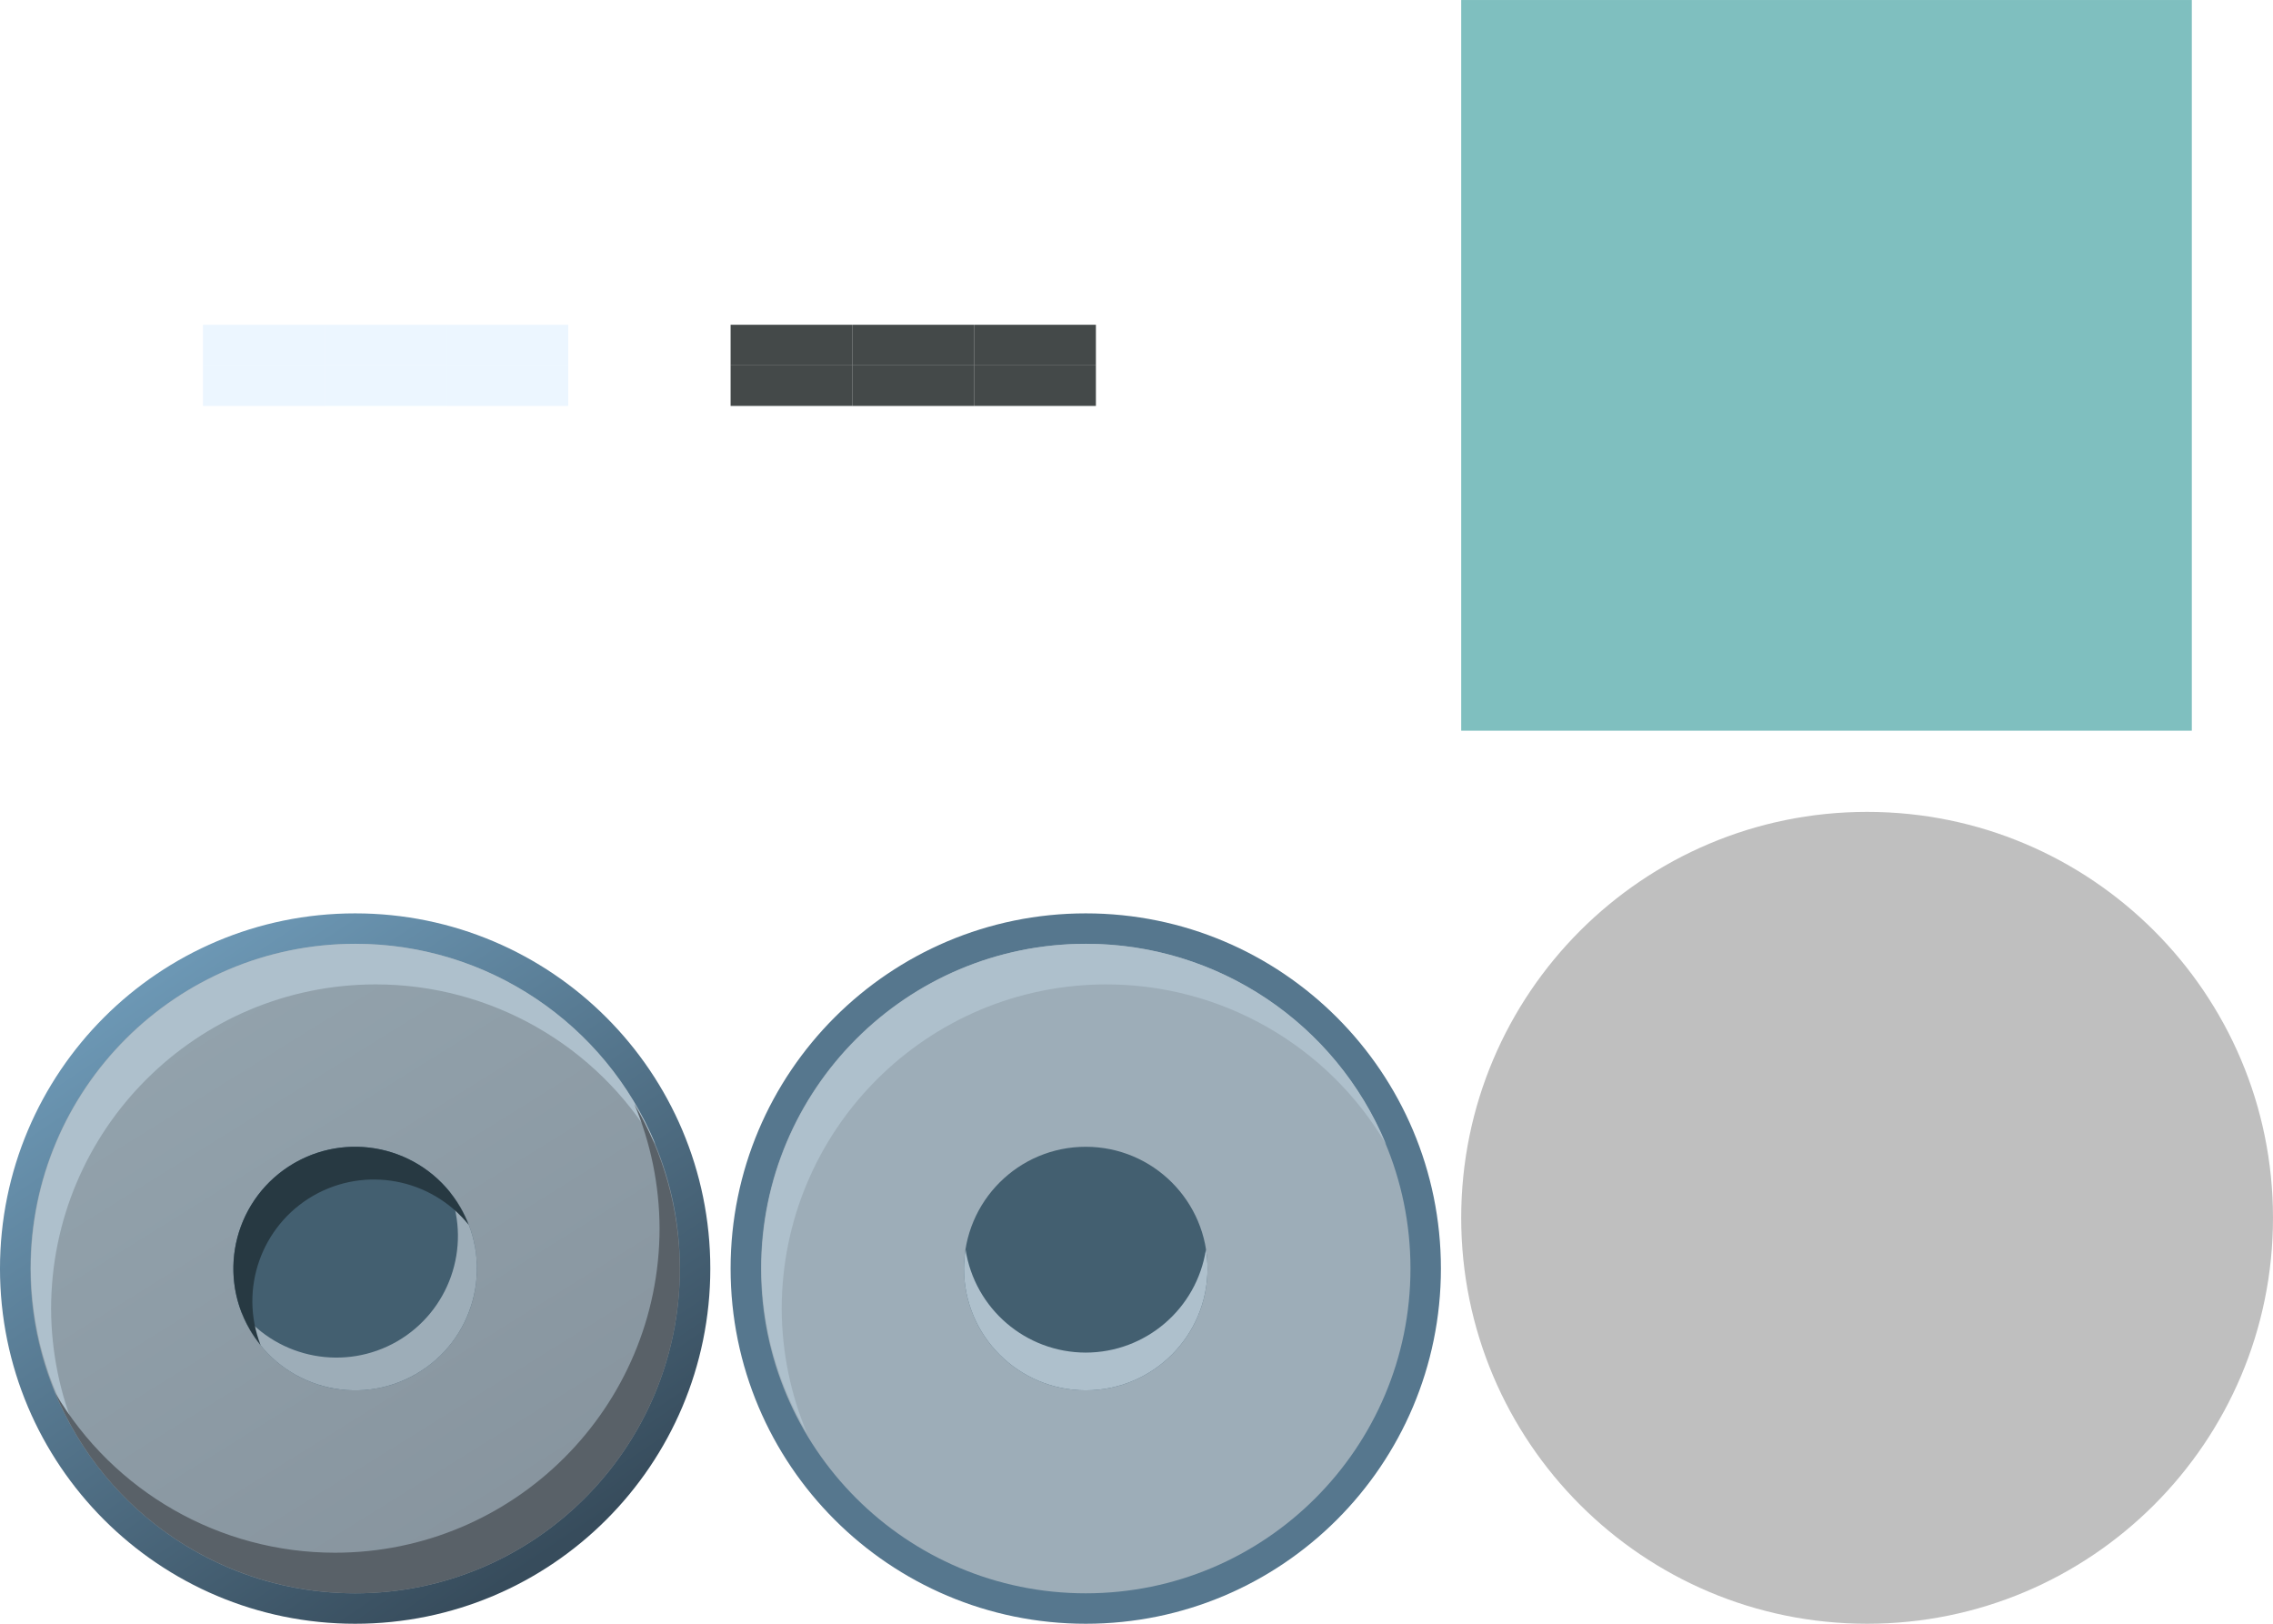
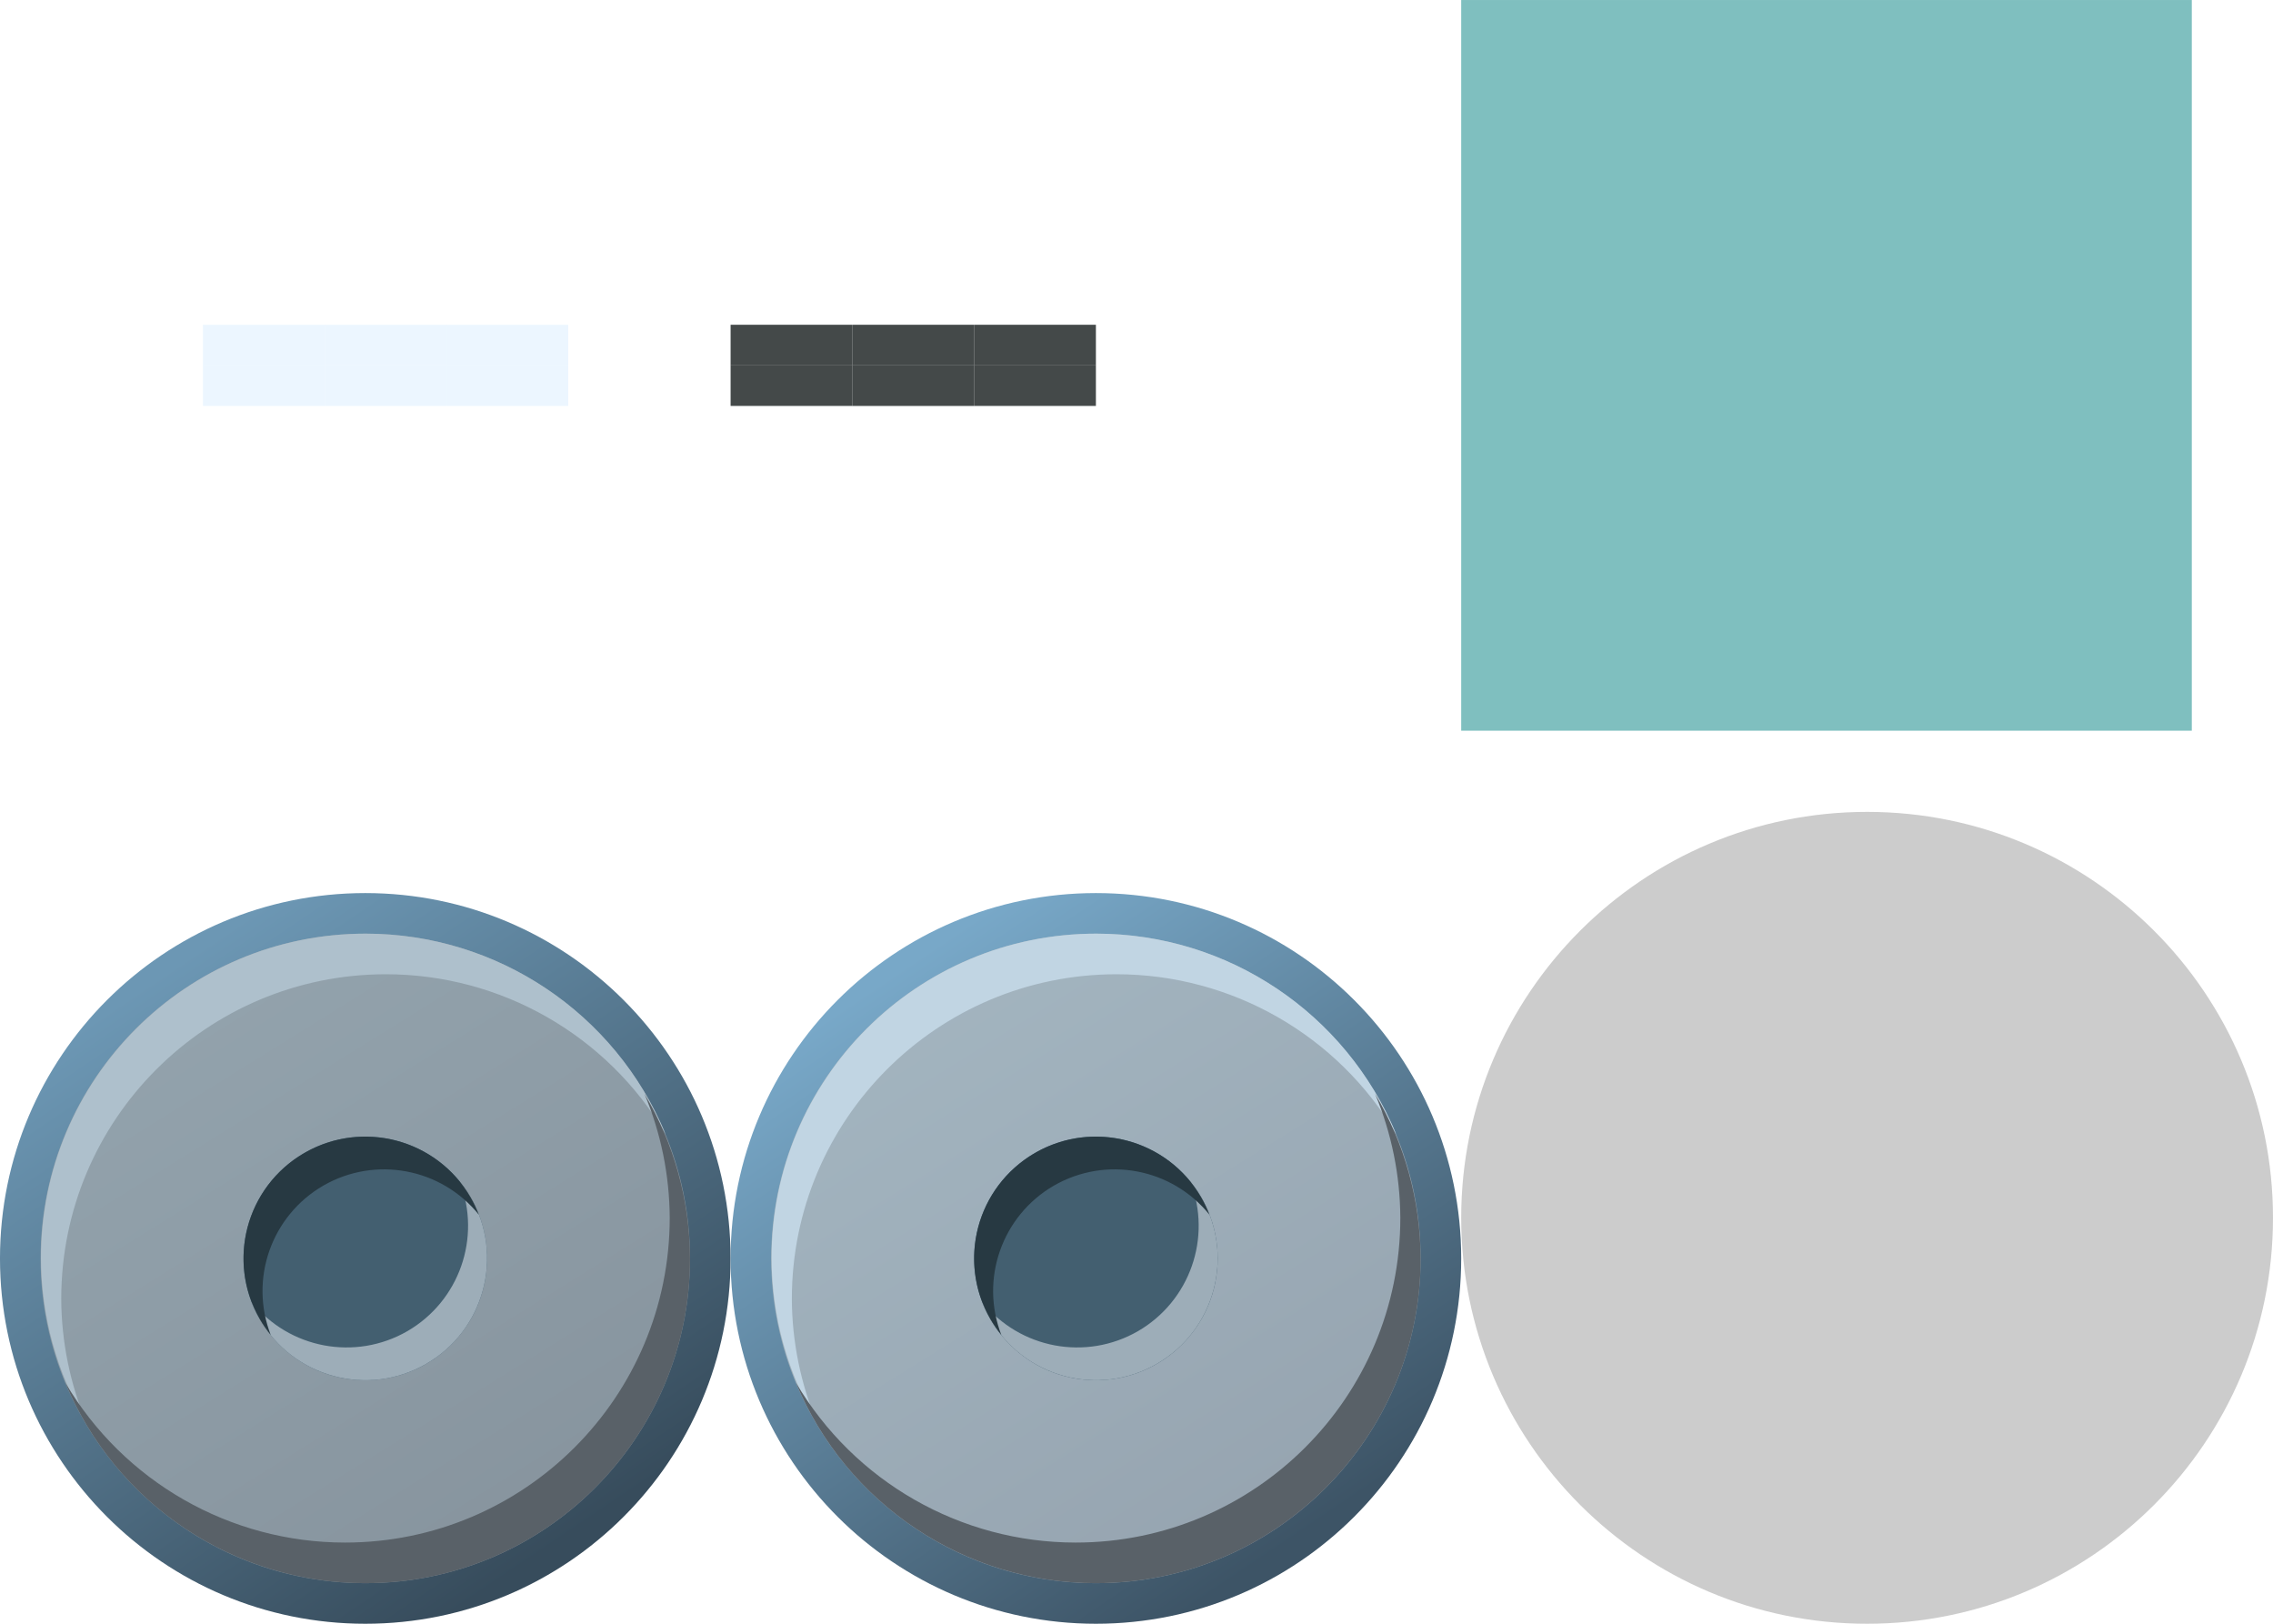
<svg xmlns="http://www.w3.org/2000/svg" xmlns:xlink="http://www.w3.org/1999/xlink" id="svg2755" version="1.1" viewBox="0 0 56 40" height="40" width="56">
  <defs id="defs2749">
    <linearGradient id="linearGradient3">
      <stop style="stop-color:#93a3ad;stop-opacity:1;" offset="0" id="stop3" />
      <stop style="stop-color:#87949e;stop-opacity:1;" offset="1" id="stop4" />
    </linearGradient>
    <linearGradient id="linearGradient1">
      <stop style="stop-color:#6c97b4;stop-opacity:1;" offset="0" id="stop1" />
      <stop style="stop-color:#374c5c;stop-opacity:1;" offset="1" id="stop2" />
    </linearGradient>
    <linearGradient xlink:href="#linearGradient1" id="linearGradient2" x1="6.407" y1="109.771" x2="15.935" y2="123.943" gradientUnits="userSpaceOnUse" gradientTransform="translate(42.25,4.750002)" />
    <linearGradient xlink:href="#linearGradient3" id="linearGradient4" x1="7.824" y1="109.24" x2="16.467" y2="123.146" gradientUnits="userSpaceOnUse" gradientTransform="translate(42.25,4.750002)" />
+     <linearGradient xlink:href="#linearGradient6049" id="linearGradient13" gradientUnits="userSpaceOnUse" gradientTransform="translate(42.25,4.750002)" x1="7.824" y1="109.24" x2="16.467" y2="123.146" />
+     <linearGradient xlink:href="#linearGradient8769" id="linearGradient14" gradientUnits="userSpaceOnUse" gradientTransform="translate(42.25,4.750002)" x1="6.407" y1="109.771" x2="15.935" y2="123.943" />
+     <linearGradient id="linearGradient8769">
+       <stop style="stop-color:#78a8c8;stop-opacity:1" offset="0" id="stop14" />
+       <stop style="stop-color:#3d5466;stop-opacity:1" offset="1" id="stop15" />
+     </linearGradient>
+     <linearGradient id="linearGradient6049">
+       <stop style="stop-color:#a3b5c0;stop-opacity:1" offset="0" id="stop16" />
+       <stop style="stop-color:#96a4b0;stop-opacity:1" offset="1" id="stop17" />
+     </linearGradient>
  </defs>
  <g id="layer1" transform="translate(-44.67119,-90.44569)">
    <rect style="opacity:0.5;fill:#008080;fill-opacity:1;stroke:none;stroke-width:0.909;stroke-miterlimit:4;stroke-dasharray:none;stroke-opacity:0.628" id="hint-handle-size" width="18" height="18" x="80.671" y="90.446" />
    <path class="ColorScheme-Text" id="groove-center" d="m 65.671,102.446 v 3 h 3 v -3 z" style="opacity:1;fill:none;fill-opacity:1" />
    <path class="ColorScheme-Text" style="opacity:1;fill:none;fill-opacity:1" d="m 62.671,102.446 v 3 h 3 v -3 z" id="groove-left" />
    <path class="ColorScheme-Text" style="opacity:1;fill:none;fill-opacity:1" d="m 68.671,102.446 v 3 h 3 v -3 z" id="groove-right" />
    <path style="opacity:1;fill:none;fill-opacity:1" d="m 52.671,102.446 v 3 h 3 v -3 z" id="groove-highlight-center" class="ColorScheme-Text" />
    <path id="groove-highlight-left" d="m 49.671,102.446 v 3 h 3 v -3 z" style="opacity:1;fill:none;fill-opacity:1" class="ColorScheme-Text" />
    <path id="groove-highlight-right" d="m 55.671,102.446 v 3 h 3 v -3 z" style="opacity:1;fill:none;fill-opacity:1" class="ColorScheme-Text" />
    <g id="groove-highlight-top" transform="translate(-11,8.221964)" style="opacity:1">
      <rect style="opacity:0.8;fill:none;fill-opacity:1;stroke:none;stroke-width:1.5;stroke-linecap:round;stroke-linejoin:round;stroke-miterlimit:4;stroke-dasharray:none;stroke-opacity:0.259" id="rect1557" width="3" height="1" x="63.671" y="89.224" />
      <rect y="88.224" x="63.671" height="1" width="3" id="rect1559" style="opacity:1;fill:none;fill-opacity:0.883;stroke:none;stroke-width:1.5;stroke-linecap:round;stroke-linejoin:round;stroke-miterlimit:4;stroke-dasharray:none;stroke-opacity:0.259" />
      <rect style="opacity:0.5;fill:#d9edff;fill-opacity:1;stroke:none;stroke-width:1.5;stroke-linecap:round;stroke-linejoin:round;stroke-miterlimit:4;stroke-dasharray:none;stroke-opacity:0.259" id="rect1565" width="3" height="1" x="63.671" y="90.224" />
    </g>
    <g id="groove-highlight-bottom" transform="matrix(1,0,0,-1,-11,190.6694)" style="opacity:1">
      <rect y="89.224" x="63.671" height="1" width="3" id="rect1572" style="opacity:0.8;fill:none;fill-opacity:1;stroke:none;stroke-width:1.5;stroke-linecap:round;stroke-linejoin:round;stroke-miterlimit:4;stroke-dasharray:none;stroke-opacity:0.259" />
      <rect style="opacity:1;fill:none;fill-opacity:0.883;stroke:none;stroke-width:1.5;stroke-linecap:round;stroke-linejoin:round;stroke-miterlimit:4;stroke-dasharray:none;stroke-opacity:0.259" id="rect1574" width="3" height="1" x="63.671" y="88.224" />
      <rect style="opacity:0.5;fill:#d9edff;fill-opacity:1;stroke:none;stroke-width:1.5;stroke-linecap:round;stroke-linejoin:round;stroke-miterlimit:4;stroke-dasharray:none;stroke-opacity:0.259" id="rect1576" width="3" height="1" x="63.671" y="90.224" />
    </g>
    <g id="groove-top" transform="translate(-9.999998,7.221966)">
      <rect y="91.224" x="75.671" height="1" width="3" id="rect892" style="opacity:0.8;fill:#151c1c;fill-opacity:1;stroke:none;stroke-width:1.061;stroke-linecap:round;stroke-linejoin:round;stroke-miterlimit:4;stroke-dasharray:none;stroke-opacity:0.259" />
      <rect style="opacity:1;fill:none;fill-opacity:0.376;stroke:none;stroke-width:1.5;stroke-linecap:round;stroke-linejoin:round;stroke-miterlimit:4;stroke-dasharray:none;stroke-opacity:0.259" id="rect894" width="3" height="1" x="75.671" y="89.224" />
      <rect y="90.224" x="75.671" height="1" width="3" id="rect1564" style="opacity:1;fill:none;fill-opacity:1;stroke:none;stroke-width:1.5;stroke-linecap:round;stroke-linejoin:round;stroke-miterlimit:4;stroke-dasharray:none;stroke-opacity:0.259" />
    </g>
    <g id="groove-bottom" transform="translate(-9.999998,7.221966)">
      <rect transform="scale(1,-1)" style="opacity:0.8;fill:#151c1c;fill-opacity:1;stroke:none;stroke-width:1.061;stroke-linecap:round;stroke-linejoin:round;stroke-miterlimit:4;stroke-dasharray:none;stroke-opacity:0.259" id="rect900" width="3" height="1" x="75.671" y="-93.224" />
      <rect transform="scale(1,-1)" y="-95.224" x="75.671" height="1" width="3" id="rect902" style="opacity:1;fill:none;fill-opacity:0.643;stroke:none;stroke-width:1.5;stroke-linecap:round;stroke-linejoin:round;stroke-miterlimit:4;stroke-dasharray:none;stroke-opacity:0.259" />
      <rect style="opacity:1;fill:none;fill-opacity:1;stroke:none;stroke-width:1.5;stroke-linecap:round;stroke-linejoin:round;stroke-miterlimit:4;stroke-dasharray:none;stroke-opacity:0.259" id="rect1573" width="3" height="1" x="75.671" y="-94.224" transform="scale(1,-1)" />
    </g>
    <g id="horizontal-slider-shadow" transform="translate(-18,-1.999997)" style="stroke-width:1">
      <circle style="opacity:1;fill:none;fill-opacity:0.698;stroke:none;stroke-width:18.779;stroke-linecap:round;stroke-linejoin:bevel;stroke-miterlimit:4;stroke-dasharray:none;stroke-opacity:1" id="circle17841" cx="108.671" cy="122.446" r="10" />
-       <ellipse style="opacity:0.25;fill:#000000;fill-opacity:1;stroke:none;stroke-width:15.962;stroke-linecap:round;stroke-linejoin:bevel;stroke-miterlimit:4;stroke-dasharray:none;stroke-opacity:1" id="circle17835" cx="108.671" cy="122.446" rx="10" ry="10" />
+       <ellipse style="opacity:0.2;fill:#000000;fill-opacity:1;stroke:none;stroke-width:15.962;stroke-linecap:round;stroke-linejoin:bevel;stroke-miterlimit:4;stroke-dasharray:none;stroke-opacity:1" id="circle17835" cx="108.671" cy="122.446" rx="10" ry="10" />
    </g>
    <g id="groove-topright" transform="translate(-4.999998,1.999986)">
      <rect style="opacity:1;fill:none;fill-opacity:1;stroke:none;stroke-width:3;stroke-linecap:round;stroke-linejoin:round;paint-order:stroke fill markers" id="rect2" width="3" height="3" x="73.671" y="94.446" />
      <rect style="opacity:0.8;fill:#151c1c;fill-opacity:1;stroke:none;stroke-width:3;stroke-linecap:round;stroke-linejoin:round;paint-order:stroke fill markers" id="rect3" width="3" height="1" x="73.671" y="96.446" />
    </g>
    <use x="0" y="0" xlink:href="#groove-topright" id="groove-bottomright" transform="matrix(1,0,0,-1,0,198.8914)" />
    <use x="0" y="0" xlink:href="#groove-topright" id="groove-bottomleft" transform="matrix(1,0,0,-1,-6,198.8914)" />
    <use x="0" y="0" xlink:href="#groove-topright" id="groove-topleft" transform="translate(-6,1.0106952e-5)" />
    <g id="groove-highlight-topright" transform="translate(-3.999996,-6.000004)">
      <rect style="opacity:1;fill:none;fill-opacity:1;stroke:none;stroke-width:3;stroke-linecap:round;stroke-linejoin:round;paint-order:stroke fill markers" id="rect5" width="3" height="3" x="59.671" y="102.446" />
      <rect style="opacity:0.5;fill:#d9edff;fill-opacity:1;stroke:none;stroke-width:3;stroke-linecap:round;stroke-linejoin:round;paint-order:stroke fill markers" id="rect6" width="3" height="1" x="59.671" y="104.446" />
    </g>
    <use x="0" y="0" xlink:href="#groove-highlight-topright" id="groove-highlight-bottomright" transform="matrix(1,0,0,-1,-6.1081665e-6,198.8914)" />
    <use x="0" y="0" xlink:href="#groove-highlight-topright" id="groove-highlight-topleft" transform="translate(-6.000004)" />
    <use x="0" y="0" xlink:href="#groove-highlight-topright" id="groove-highlight-bottomleft" transform="matrix(1,0,0,-1,-6.000006,198.8914)" />
-     <g id="horizontal-slider-hover" transform="translate(60.25,4.750002)">
-       <circle style="fill:#9dadb8;fill-opacity:1;stroke:#56778e;stroke-width:1.5;stroke-linecap:round;stroke-linejoin:round;stroke-dasharray:none;stroke-opacity:1;paint-order:stroke fill markers" id="circle11" cx="11.171" cy="116.946" r="8" />
-       <path id="path11" style="fill:#aec0cc;fill-opacity:1;stroke:none;stroke-width:2;stroke-linecap:round;stroke-linejoin:round;stroke-dasharray:none;stroke-opacity:1;paint-order:stroke fill markers" d="m 11.18,108.946 a 8,8 0 0 0 -8,8 8,8 0 0 0 1.123,4.057 8,8 0 0 1 -0.623,-3.057 8,8 0 0 1 8,-8 8,8 0 0 1 6.889,3.936 8,8 0 0 0 -7.389,-4.936 z" />
-       <circle style="fill:#435f70;fill-opacity:1;stroke:none;stroke-width:1.5;stroke-linecap:round;stroke-linejoin:round;stroke-dasharray:none;stroke-opacity:1;paint-order:stroke fill markers" id="circle12" cx="11.171" cy="116.946" r="3" />
-       <path id="path12" style="fill:#aec0cc;fill-opacity:1;stroke:none;stroke-width:1.5;stroke-linecap:round;stroke-linejoin:round;stroke-dasharray:none;stroke-opacity:1;paint-order:stroke fill markers" d="m 14.132,116.475 a 3,3 0 0 1 -2.961,2.541 3,3 0 0 1 -2.961,-2.537 3,3 0 0 0 -0.039,0.467 3,3 0 0 0 3,3 3,3 0 0 0 3,-3 3,3 0 0 0 -0.039,-0.471 z" />
-     </g>
-     <g id="horizontal-slider-handle">
-       <circle style="fill:url(#linearGradient4);stroke:url(#linearGradient2);stroke-width:1.5;stroke-linecap:round;stroke-linejoin:round;stroke-dasharray:none;stroke-opacity:1;paint-order:stroke fill markers" id="path7" cx="53.421" cy="121.696" r="8" />
+     <g id="horizontal-slider-handle" transform="translate(0.2500019,-0.2500009)">
+       <circle style="fill:url(#linearGradient4);stroke:url(#linearGradient2);stroke-width:2;stroke-linecap:round;stroke-linejoin:round;stroke-dasharray:none;stroke-opacity:1;paint-order:stroke fill markers" id="path7" cx="53.421" cy="121.696" r="8" />
      <path id="path8" style="fill:#aec0cc;fill-opacity:1;stroke:none;stroke-width:2;stroke-linecap:round;stroke-linejoin:round;stroke-dasharray:none;stroke-opacity:1;paint-order:stroke fill markers" d="m 53.43,113.696 a 8,8 0 0 0 -8,8 8,8 0 0 0 1.123,4.057 8,8 0 0 1 -0.623,-3.057 8,8 0 0 1 8,-8 8,8 0 0 1 6.889,3.936 8,8 0 0 0 -7.389,-4.936 z" />
      <circle style="fill:#435f70;fill-opacity:1;stroke:none;stroke-width:1.5;stroke-linecap:round;stroke-linejoin:round;stroke-dasharray:none;stroke-opacity:1;paint-order:stroke fill markers" id="circle9" cx="53.421" cy="121.696" r="3" />
      <path id="circle10" style="fill:#9dadb8;fill-opacity:1;stroke:none;stroke-width:1.5;stroke-linecap:round;stroke-linejoin:round;stroke-dasharray:none;stroke-opacity:1;paint-order:stroke fill markers" d="m 55.75,119.808 a 3,3 0 0 1 -1.294,3.681 3,3 0 0 1 -3.833,-0.717 3,3 0 0 0 0.2,0.424 3,3 0 0 0 4.098,1.098 3,3 0 0 0 1.098,-4.098 3,3 0 0 0 -0.269,-0.388 z" />
      <path id="path4" style="fill:#273942;fill-opacity:1;stroke:none;stroke-width:1.5;stroke-linecap:round;stroke-linejoin:round;stroke-dasharray:none;stroke-opacity:1;paint-order:stroke fill markers" d="m 51.092,123.584 a 3,3 0 0 1 1.294,-3.681 3,3 0 0 1 3.833,0.717 3,3 0 0 0 -0.2,-0.424 3,3 0 0 0 -4.098,-1.098 3,3 0 0 0 -1.098,4.098 3,3 0 0 0 0.269,0.388 z" />
      <path id="path1" style="fill:#596168;fill-opacity:1;stroke:none;stroke-width:2;stroke-linecap:round;stroke-linejoin:round;stroke-dasharray:none;stroke-opacity:1;paint-order:stroke fill markers" d="m 53.421,129.696 a 8,8 0 0 0 8,-8 8,8 0 0 0 -1.123,-4.057 8,8 0 0 1 0.623,3.057 8,8 0 0 1 -8,8 8,8 0 0 1 -6.889,-3.936 8,8 0 0 0 7.389,4.936 z" />
    </g>
+     <g id="horizontal-slider-hover" transform="translate(18.25,-0.2499968)">
+       <circle style="fill:url(#linearGradient13);stroke:url(#linearGradient14);stroke-width:2;stroke-linecap:round;stroke-linejoin:round;stroke-dasharray:none;stroke-opacity:1;paint-order:stroke fill markers" id="circle7" cx="53.421" cy="121.696" r="8" />
+       <path id="path9" style="fill:#c1d5e3;fill-opacity:1;stroke:none;stroke-width:2;stroke-linecap:round;stroke-linejoin:round;stroke-dasharray:none;stroke-opacity:1;paint-order:stroke fill markers" d="m 53.43,113.696 a 8,8 0 0 0 -8,8 8,8 0 0 0 1.123,4.057 8,8 0 0 1 -0.623,-3.057 8,8 0 0 1 8,-8 8,8 0 0 1 6.889,3.936 8,8 0 0 0 -7.389,-4.936 z" />
+       <circle style="fill:#435f70;fill-opacity:1;stroke:none;stroke-width:1.5;stroke-linecap:round;stroke-linejoin:round;stroke-dasharray:none;stroke-opacity:1;paint-order:stroke fill markers" id="circle11" cx="53.421" cy="121.696" r="3" />
+       <path id="path11" style="fill:#9dadb8;fill-opacity:1;stroke:none;stroke-width:1.5;stroke-linecap:round;stroke-linejoin:round;stroke-dasharray:none;stroke-opacity:1;paint-order:stroke fill markers" d="m 55.75,119.808 a 3,3 0 0 1 -1.294,3.681 3,3 0 0 1 -3.833,-0.717 3,3 0 0 0 0.2,0.424 3,3 0 0 0 4.098,1.098 3,3 0 0 0 1.098,-4.098 3,3 0 0 0 -0.269,-0.388 z" />
+       <path id="path12" style="fill:#273942;fill-opacity:1;stroke:none;stroke-width:1.5;stroke-linecap:round;stroke-linejoin:round;stroke-dasharray:none;stroke-opacity:1;paint-order:stroke fill markers" d="m 51.092,123.584 a 3,3 0 0 1 1.294,-3.681 3,3 0 0 1 3.833,0.717 3,3 0 0 0 -0.2,-0.424 3,3 0 0 0 -4.098,-1.098 3,3 0 0 0 -1.098,4.098 3,3 0 0 0 0.269,0.388 z" />
+       <path id="path13" style="fill:#596168;fill-opacity:1;stroke:none;stroke-width:2;stroke-linecap:round;stroke-linejoin:round;stroke-dasharray:none;stroke-opacity:1;paint-order:stroke fill markers" d="m 53.421,129.696 a 8,8 0 0 0 8,-8 8,8 0 0 0 -1.123,-4.057 8,8 0 0 1 0.623,3.057 8,8 0 0 1 -8,8 8,8 0 0 1 -6.889,-3.936 8,8 0 0 0 7.389,4.936 z" />
+     </g>
  </g>
</svg>
